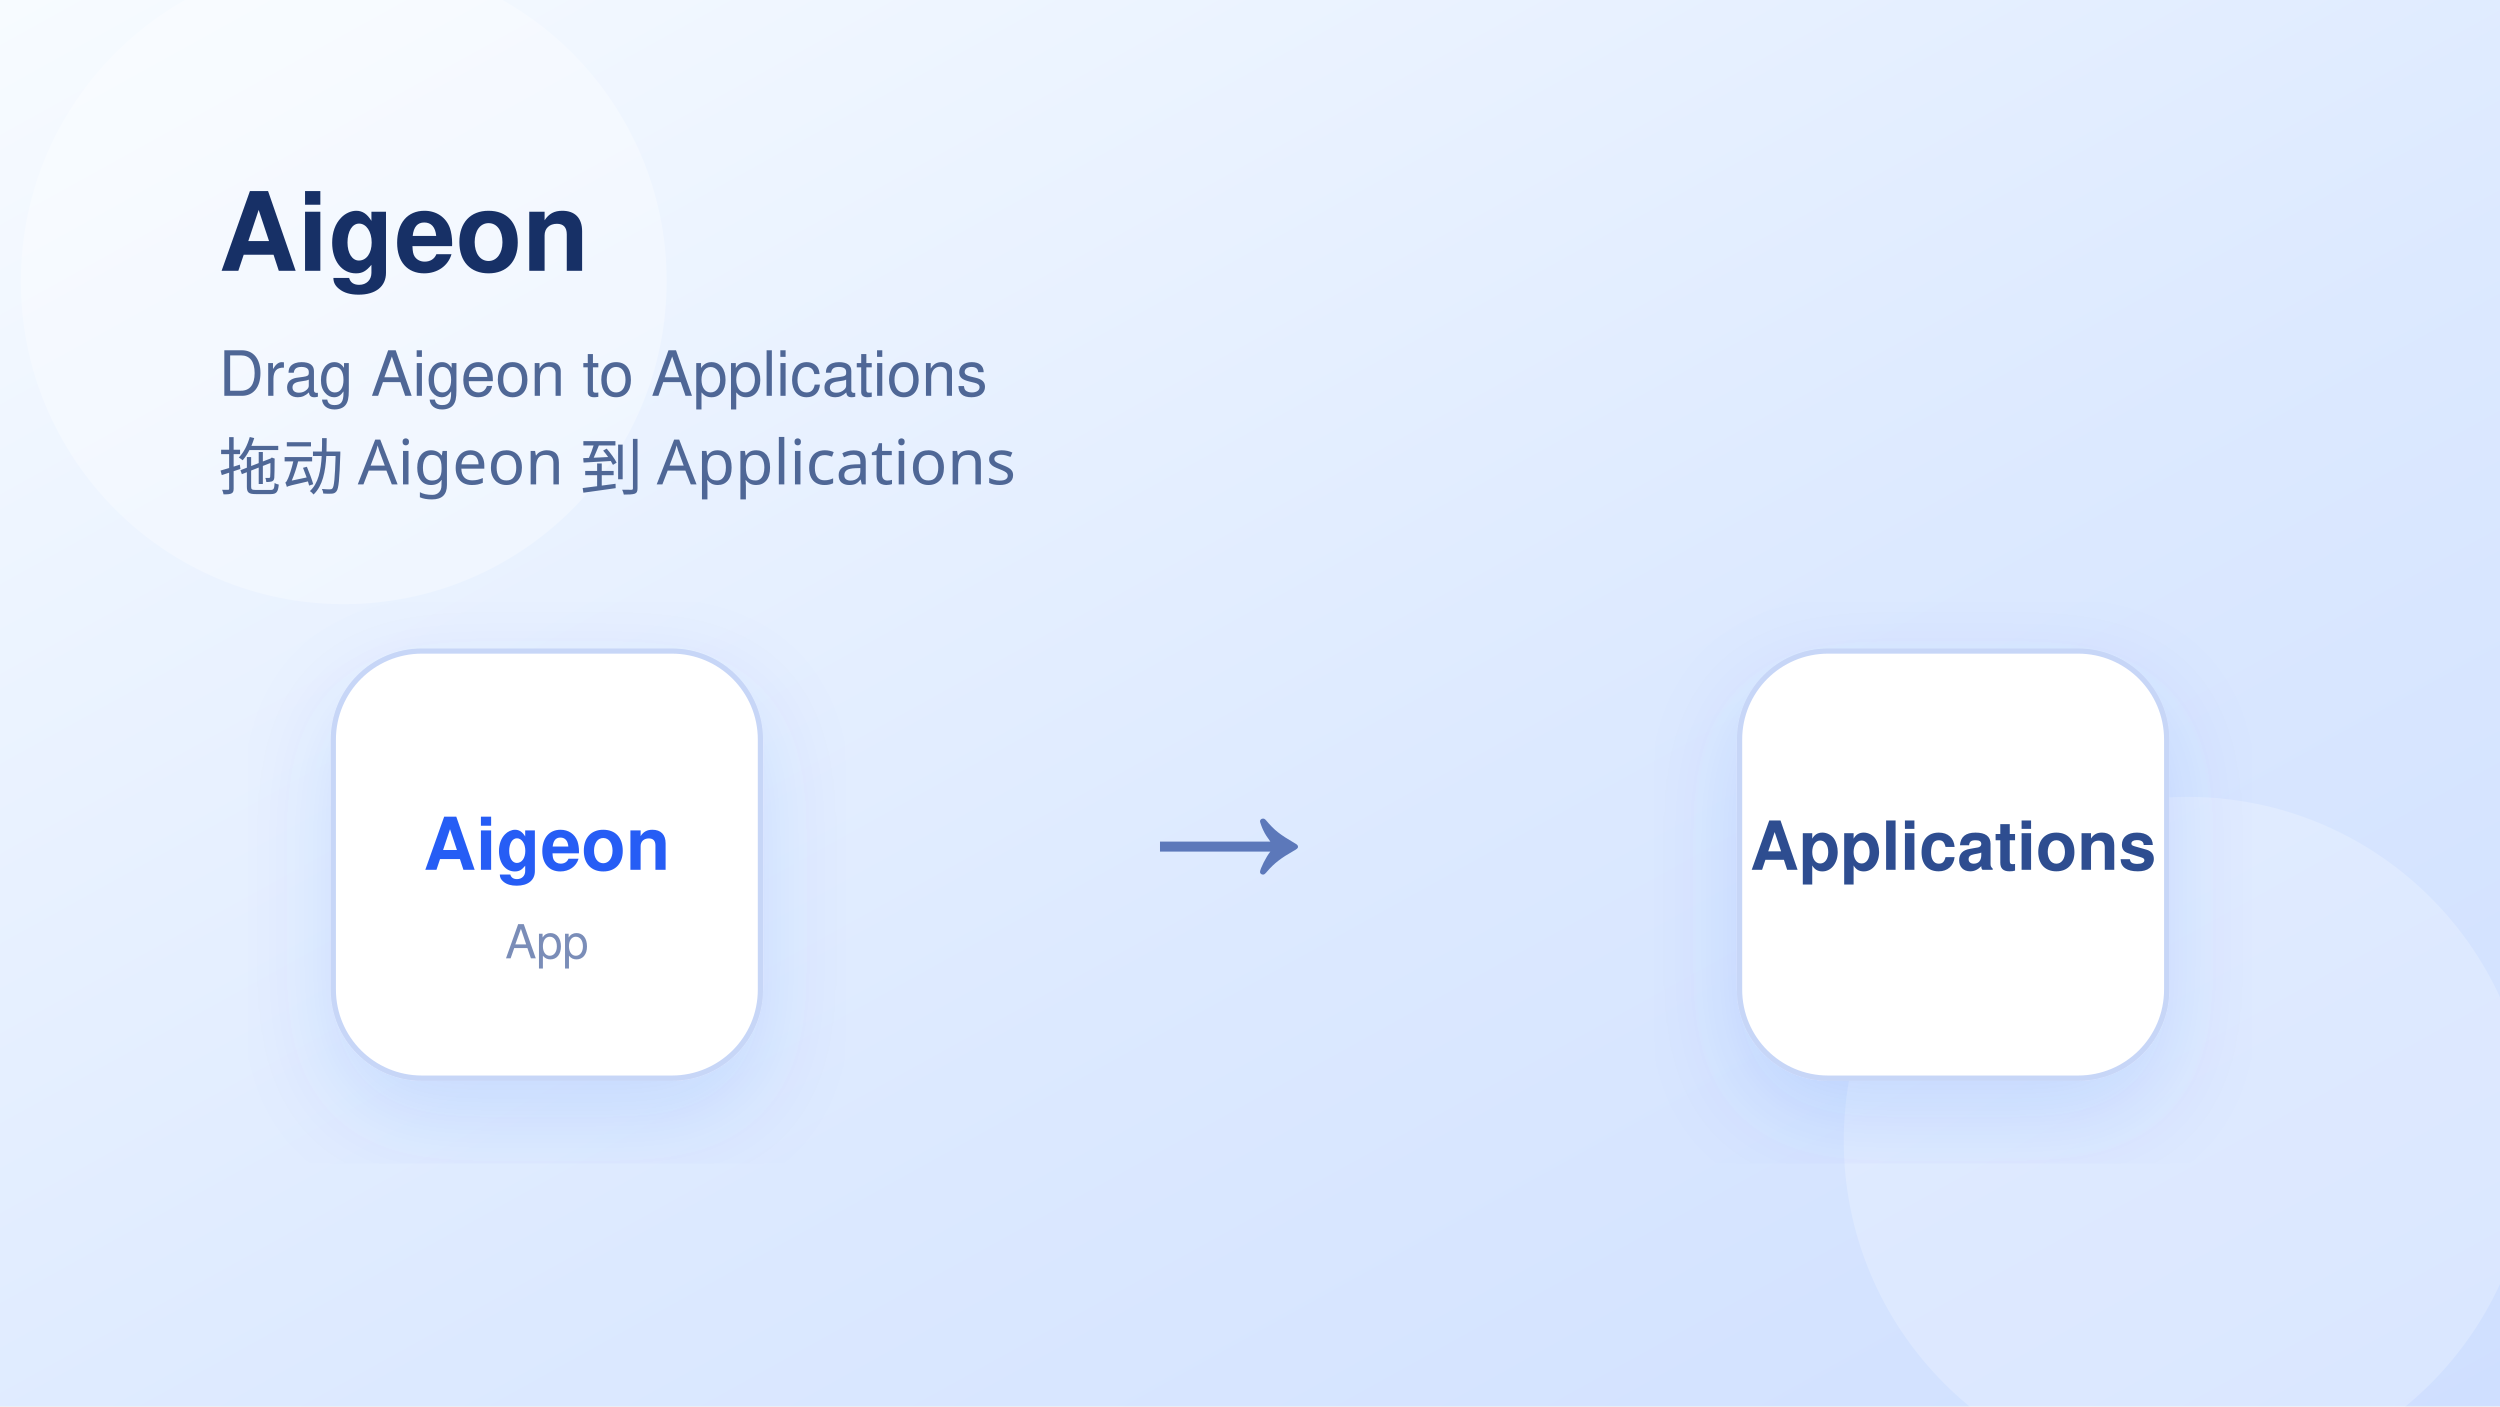
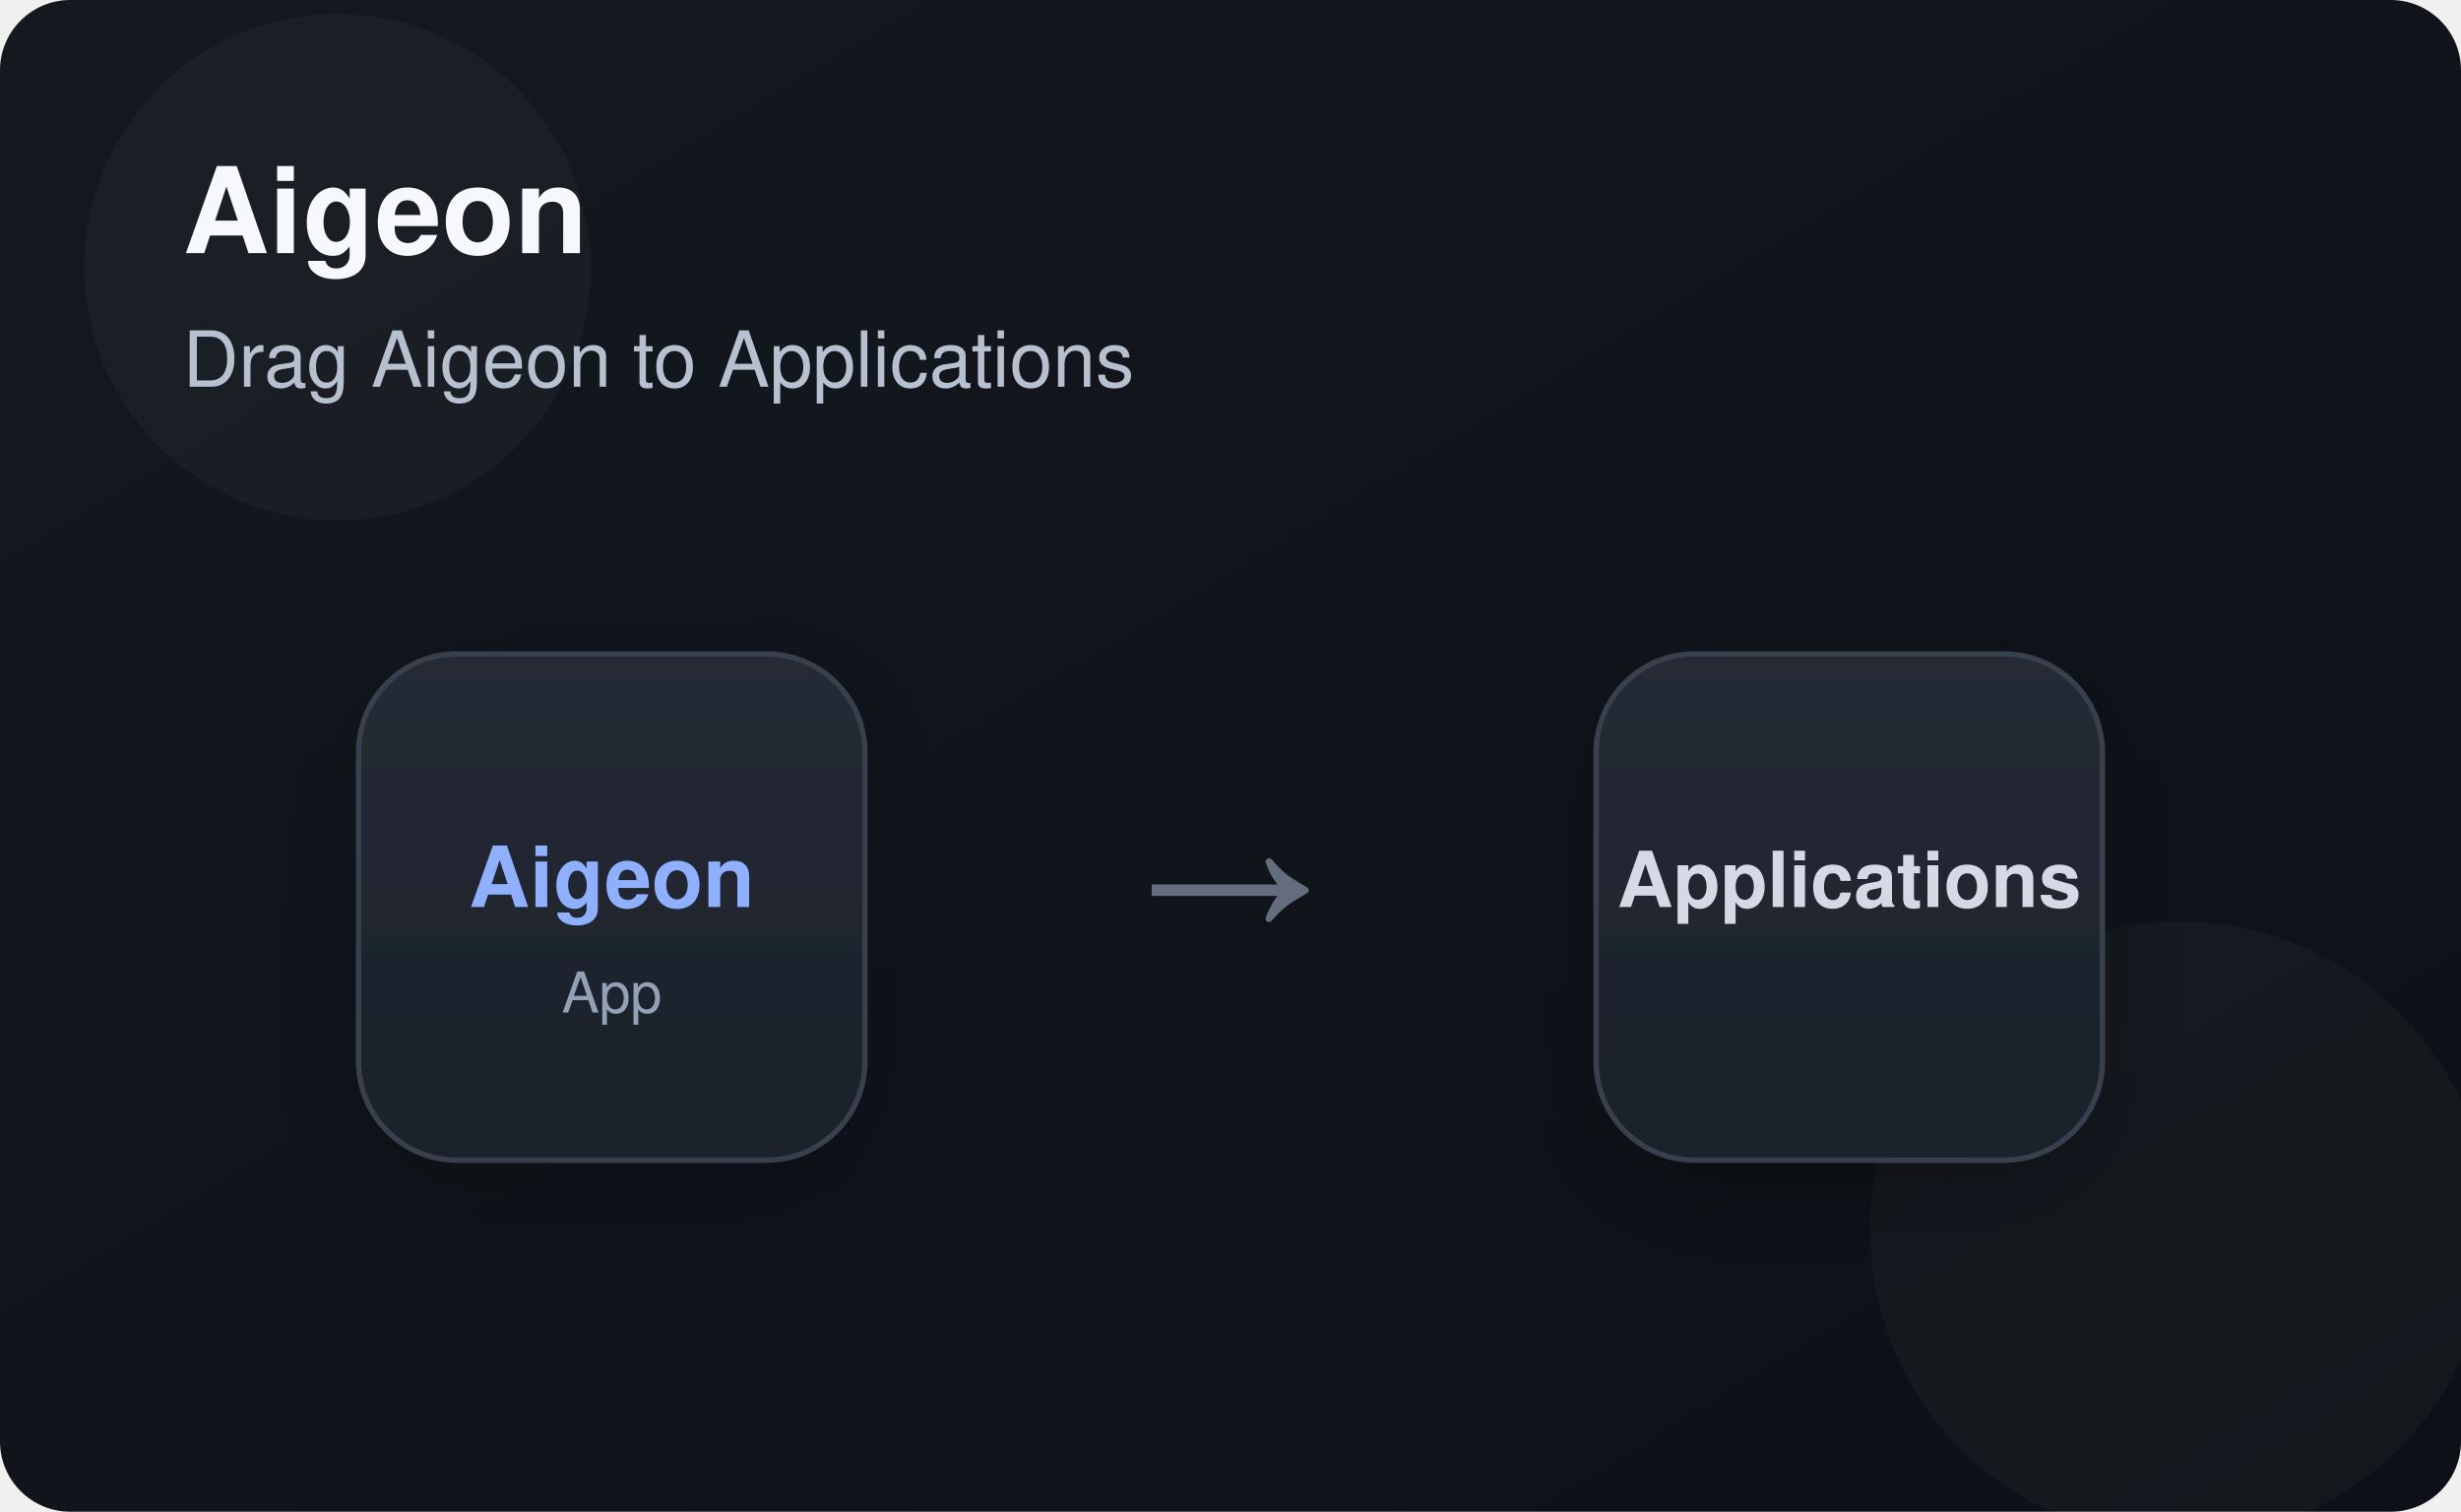
- <svg xmlns="http://www.w3.org/2000/svg" width="960" height="540" viewBox="0 0 960 540">
+ <svg xmlns="http://www.w3.org/2000/svg" width="700" height="430" viewBox="0 0 700 430">
  <defs>
    <linearGradient id="bg" x1="0%" y1="0%" x2="100%" y2="100%">
-       <stop offset="0%" stop-color="#f7fbff" />
-       <stop offset="58%" stop-color="#dce9ff" />
-       <stop offset="100%" stop-color="#cfdfff" />
+       <stop offset="0%" stop-color="#14181f" />
+       <stop offset="100%" stop-color="#0d1117" />
+     </linearGradient>
+     <linearGradient id="panel" x1="0%" y1="0%" x2="0%" y2="100%">
+       <stop offset="0%" stop-color="#252b35" />
+       <stop offset="100%" stop-color="#1b2029" />
    </linearGradient>
    <filter id="shadow" x="-20%" y="-20%" width="140%" height="140%">
-       <feDropShadow dx="0" dy="14" stdDeviation="18" flood-color="#275df5" flood-opacity="0.12" />
+       <feDropShadow dx="0" dy="10" stdDeviation="16" flood-color="#000000" flood-opacity="0.28" />
    </filter>
  </defs>
-   <rect width="960" height="540" fill="url(#bg)" />
-   <circle cx="132" cy="108" r="124" fill="#ffffff" opacity="0.30" />
-   <circle cx="840" cy="438" r="132" fill="#ffffff" opacity="0.22" />
-   <text x="84" y="104" fill="#173066" font-size="42" font-family="Helvetica Neue, Helvetica, Arial, sans-serif" font-weight="700">
+   <rect width="700" height="430" rx="20" fill="url(#bg)" />
+   <circle cx="96" cy="76" r="72" fill="#ffffff" opacity="0.035" />
+   <circle cx="620" cy="350" r="88" fill="#ffffff" opacity="0.03" />
+   <text x="52" y="72" fill="#f6f8fb" font-size="34" font-family="Helvetica Neue, Helvetica, Arial, sans-serif" font-weight="700">
    Aigeon
  </text>
-   <text x="84" y="152" fill="#4f6796" font-size="24" font-family="Helvetica Neue, Helvetica, Arial, sans-serif">
+   <text x="52" y="110" fill="#b6c0cf" font-size="22" font-family="Helvetica Neue, Helvetica, Arial, sans-serif">
    Drag Aigeon to Applications
  </text>
-   <text x="84" y="188" fill="#4f6796" font-size="24" font-family="PingFang SC, Hiragino Sans GB, Microsoft YaHei, sans-serif">
-     拖动 Aigeon 到 Applications
-   </text>
  <g filter="url(#shadow)">
-     <rect x="128" y="250" rx="34" ry="34" width="164" height="164" fill="#ffffff" stroke="#c7d6f7" stroke-width="2" />
-     <text x="210" y="334" text-anchor="middle" fill="#275df5" font-size="28" font-family="Helvetica Neue, Helvetica, Arial, sans-serif" font-weight="700">
+     <rect x="102" y="186" rx="28" ry="28" width="144" height="144" fill="url(#panel)" stroke="#39414d" stroke-width="1.5" />
+     <text x="174" y="258" text-anchor="middle" fill="#8fb0ff" font-size="24" font-family="Helvetica Neue, Helvetica, Arial, sans-serif" font-weight="700">
      Aigeon
    </text>
-     <text x="210" y="368" text-anchor="middle" fill="#7a8db8" font-size="18" font-family="Helvetica Neue, Helvetica, Arial, sans-serif">
+     <text x="174" y="288" text-anchor="middle" fill="#92a1b5" font-size="16" font-family="Helvetica Neue, Helvetica, Arial, sans-serif">
      App
    </text>
  </g>
-   <text x="472" y="345" text-anchor="middle" fill="#5c78ba" font-size="64" font-family="Helvetica Neue, Helvetica, Arial, sans-serif">
+   <text x="350" y="270" text-anchor="middle" fill="#6d7787" opacity="0.9" font-size="54" font-family="Helvetica Neue, Helvetica, Arial, sans-serif">
    →
  </text>
  <g filter="url(#shadow)">
-     <rect x="668" y="250" rx="34" ry="34" width="164" height="164" fill="#ffffff" stroke="#c7d6f7" stroke-width="2" />
-     <text x="750" y="334" text-anchor="middle" fill="#2d4e90" font-size="26" font-family="Helvetica Neue, Helvetica, Arial, sans-serif" font-weight="700">
+     <rect x="454" y="186" rx="28" ry="28" width="144" height="144" fill="url(#panel)" stroke="#39414d" stroke-width="1.5" />
+     <text x="526" y="258" text-anchor="middle" fill="#d3dae5" font-size="22" font-family="Helvetica Neue, Helvetica, Arial, sans-serif" font-weight="700">
      Applications
    </text>
  </g>
</svg>
